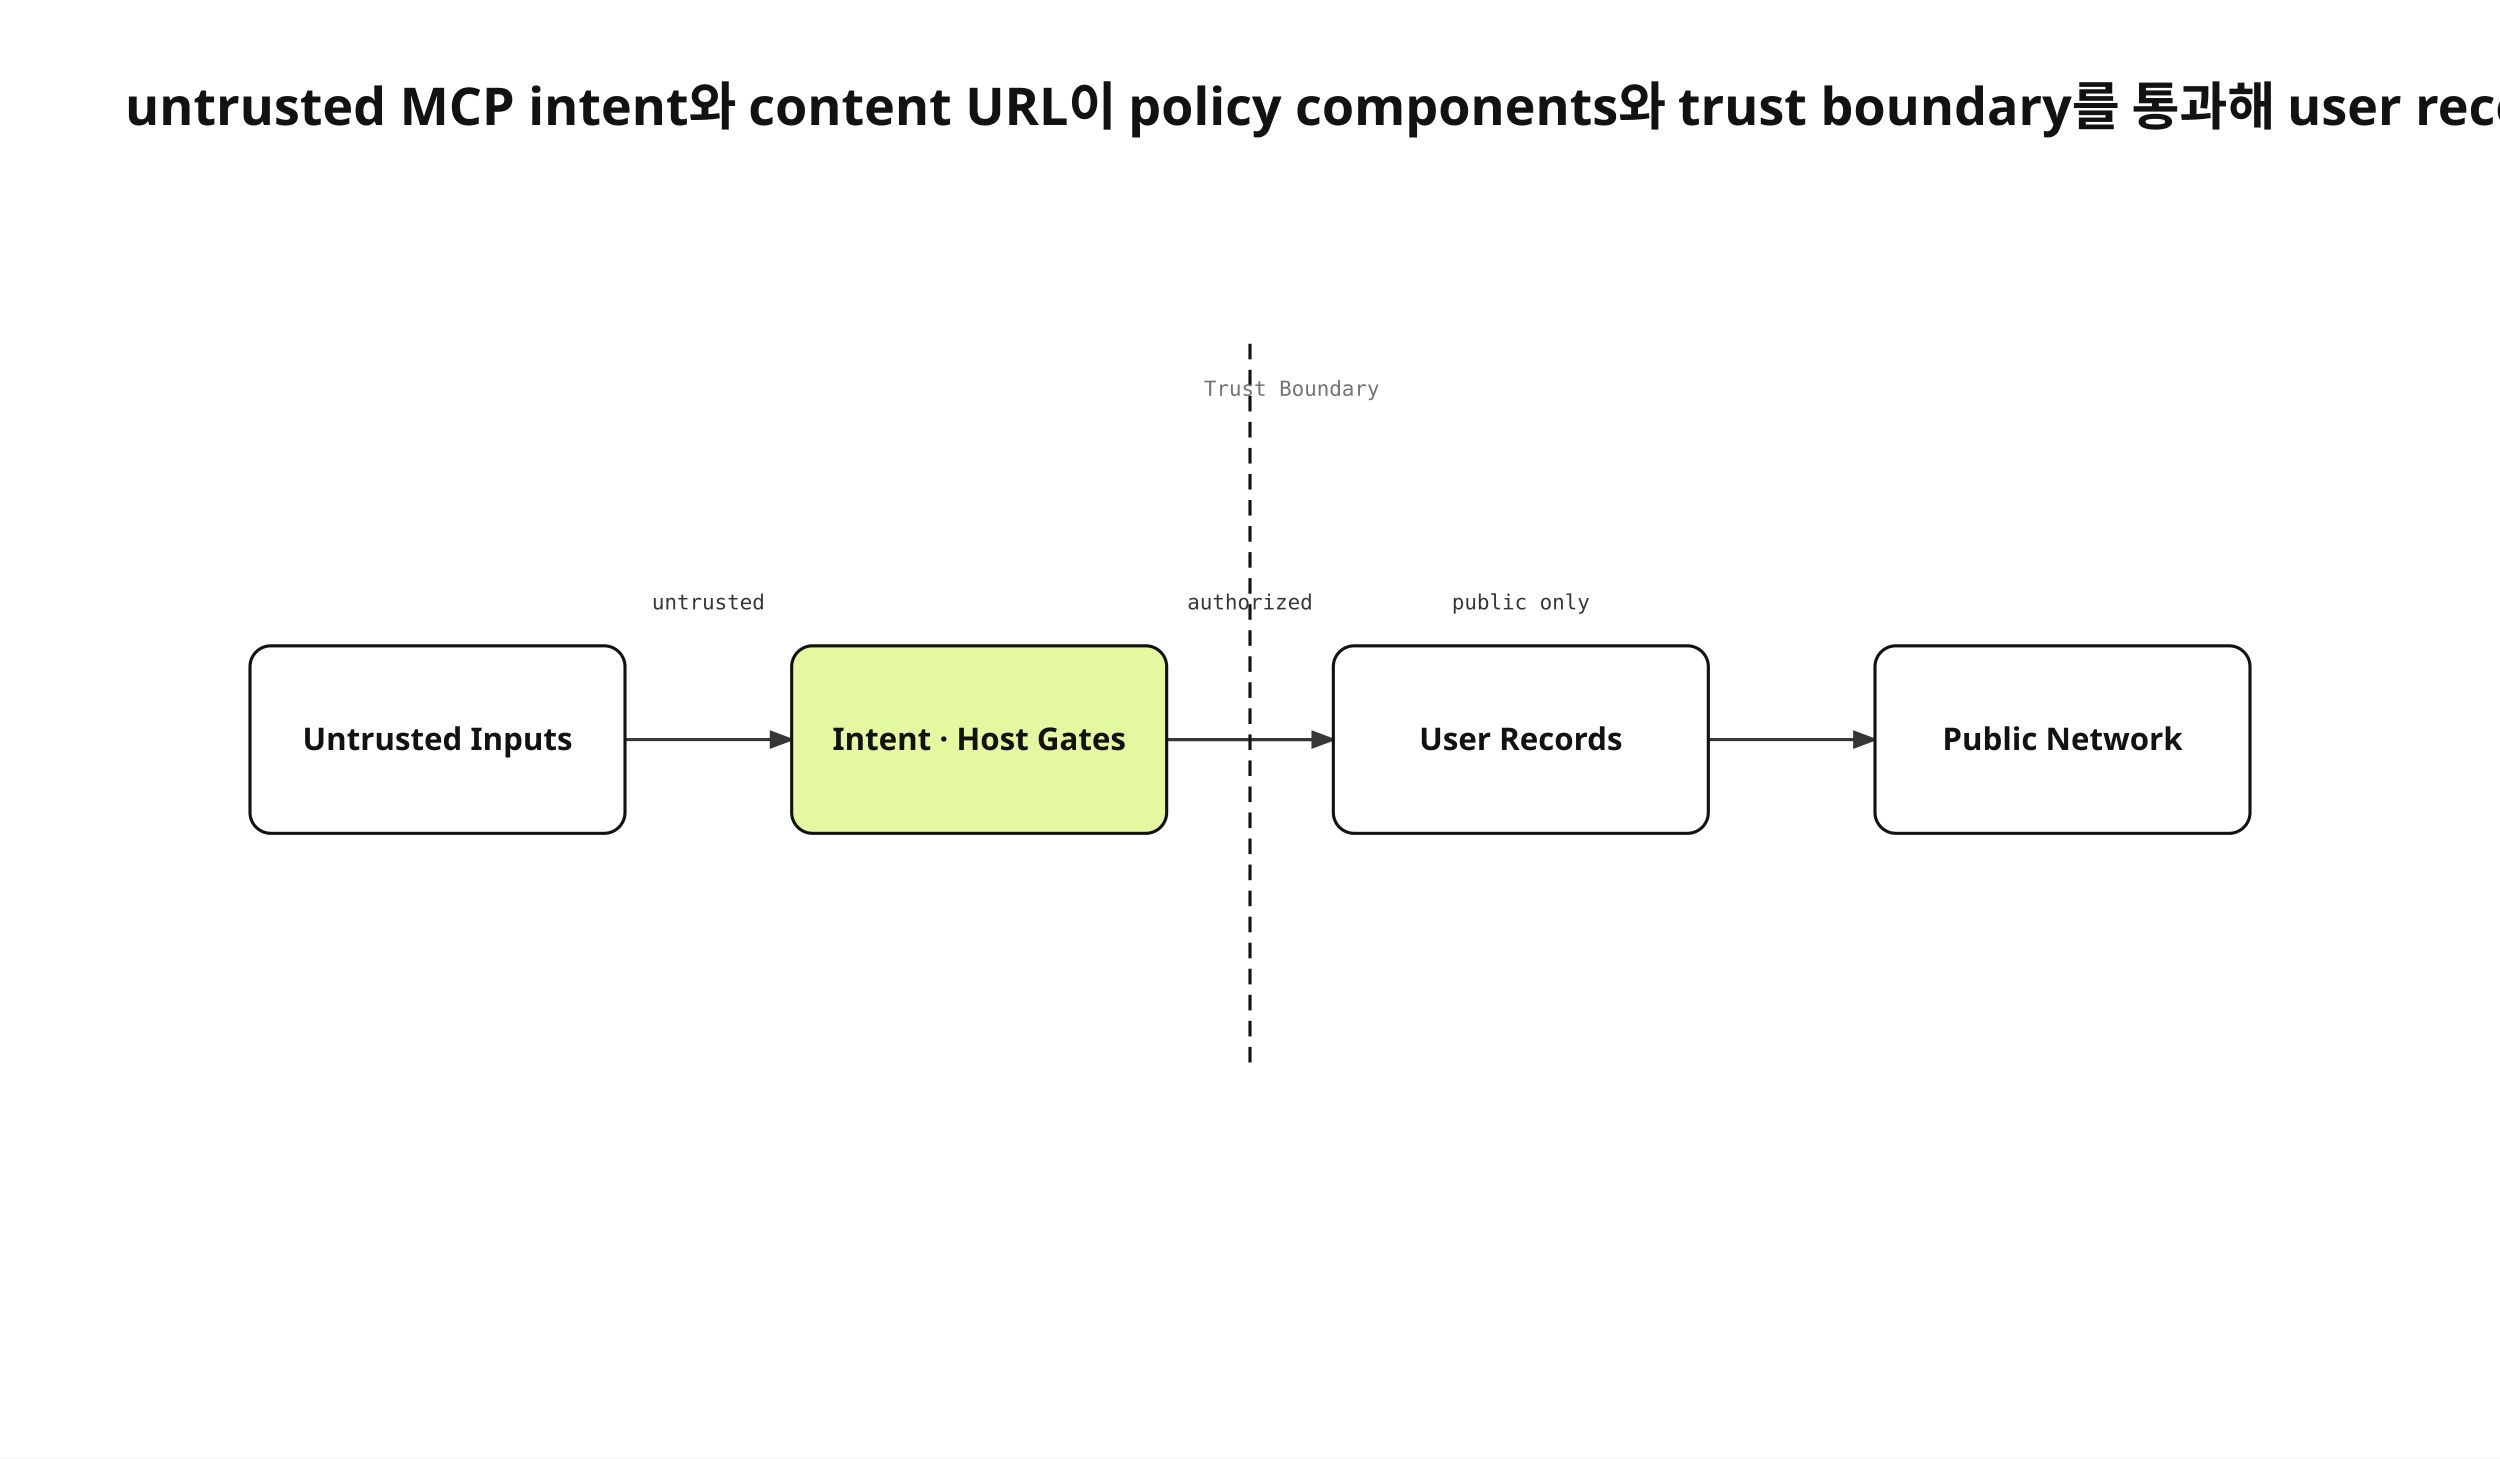
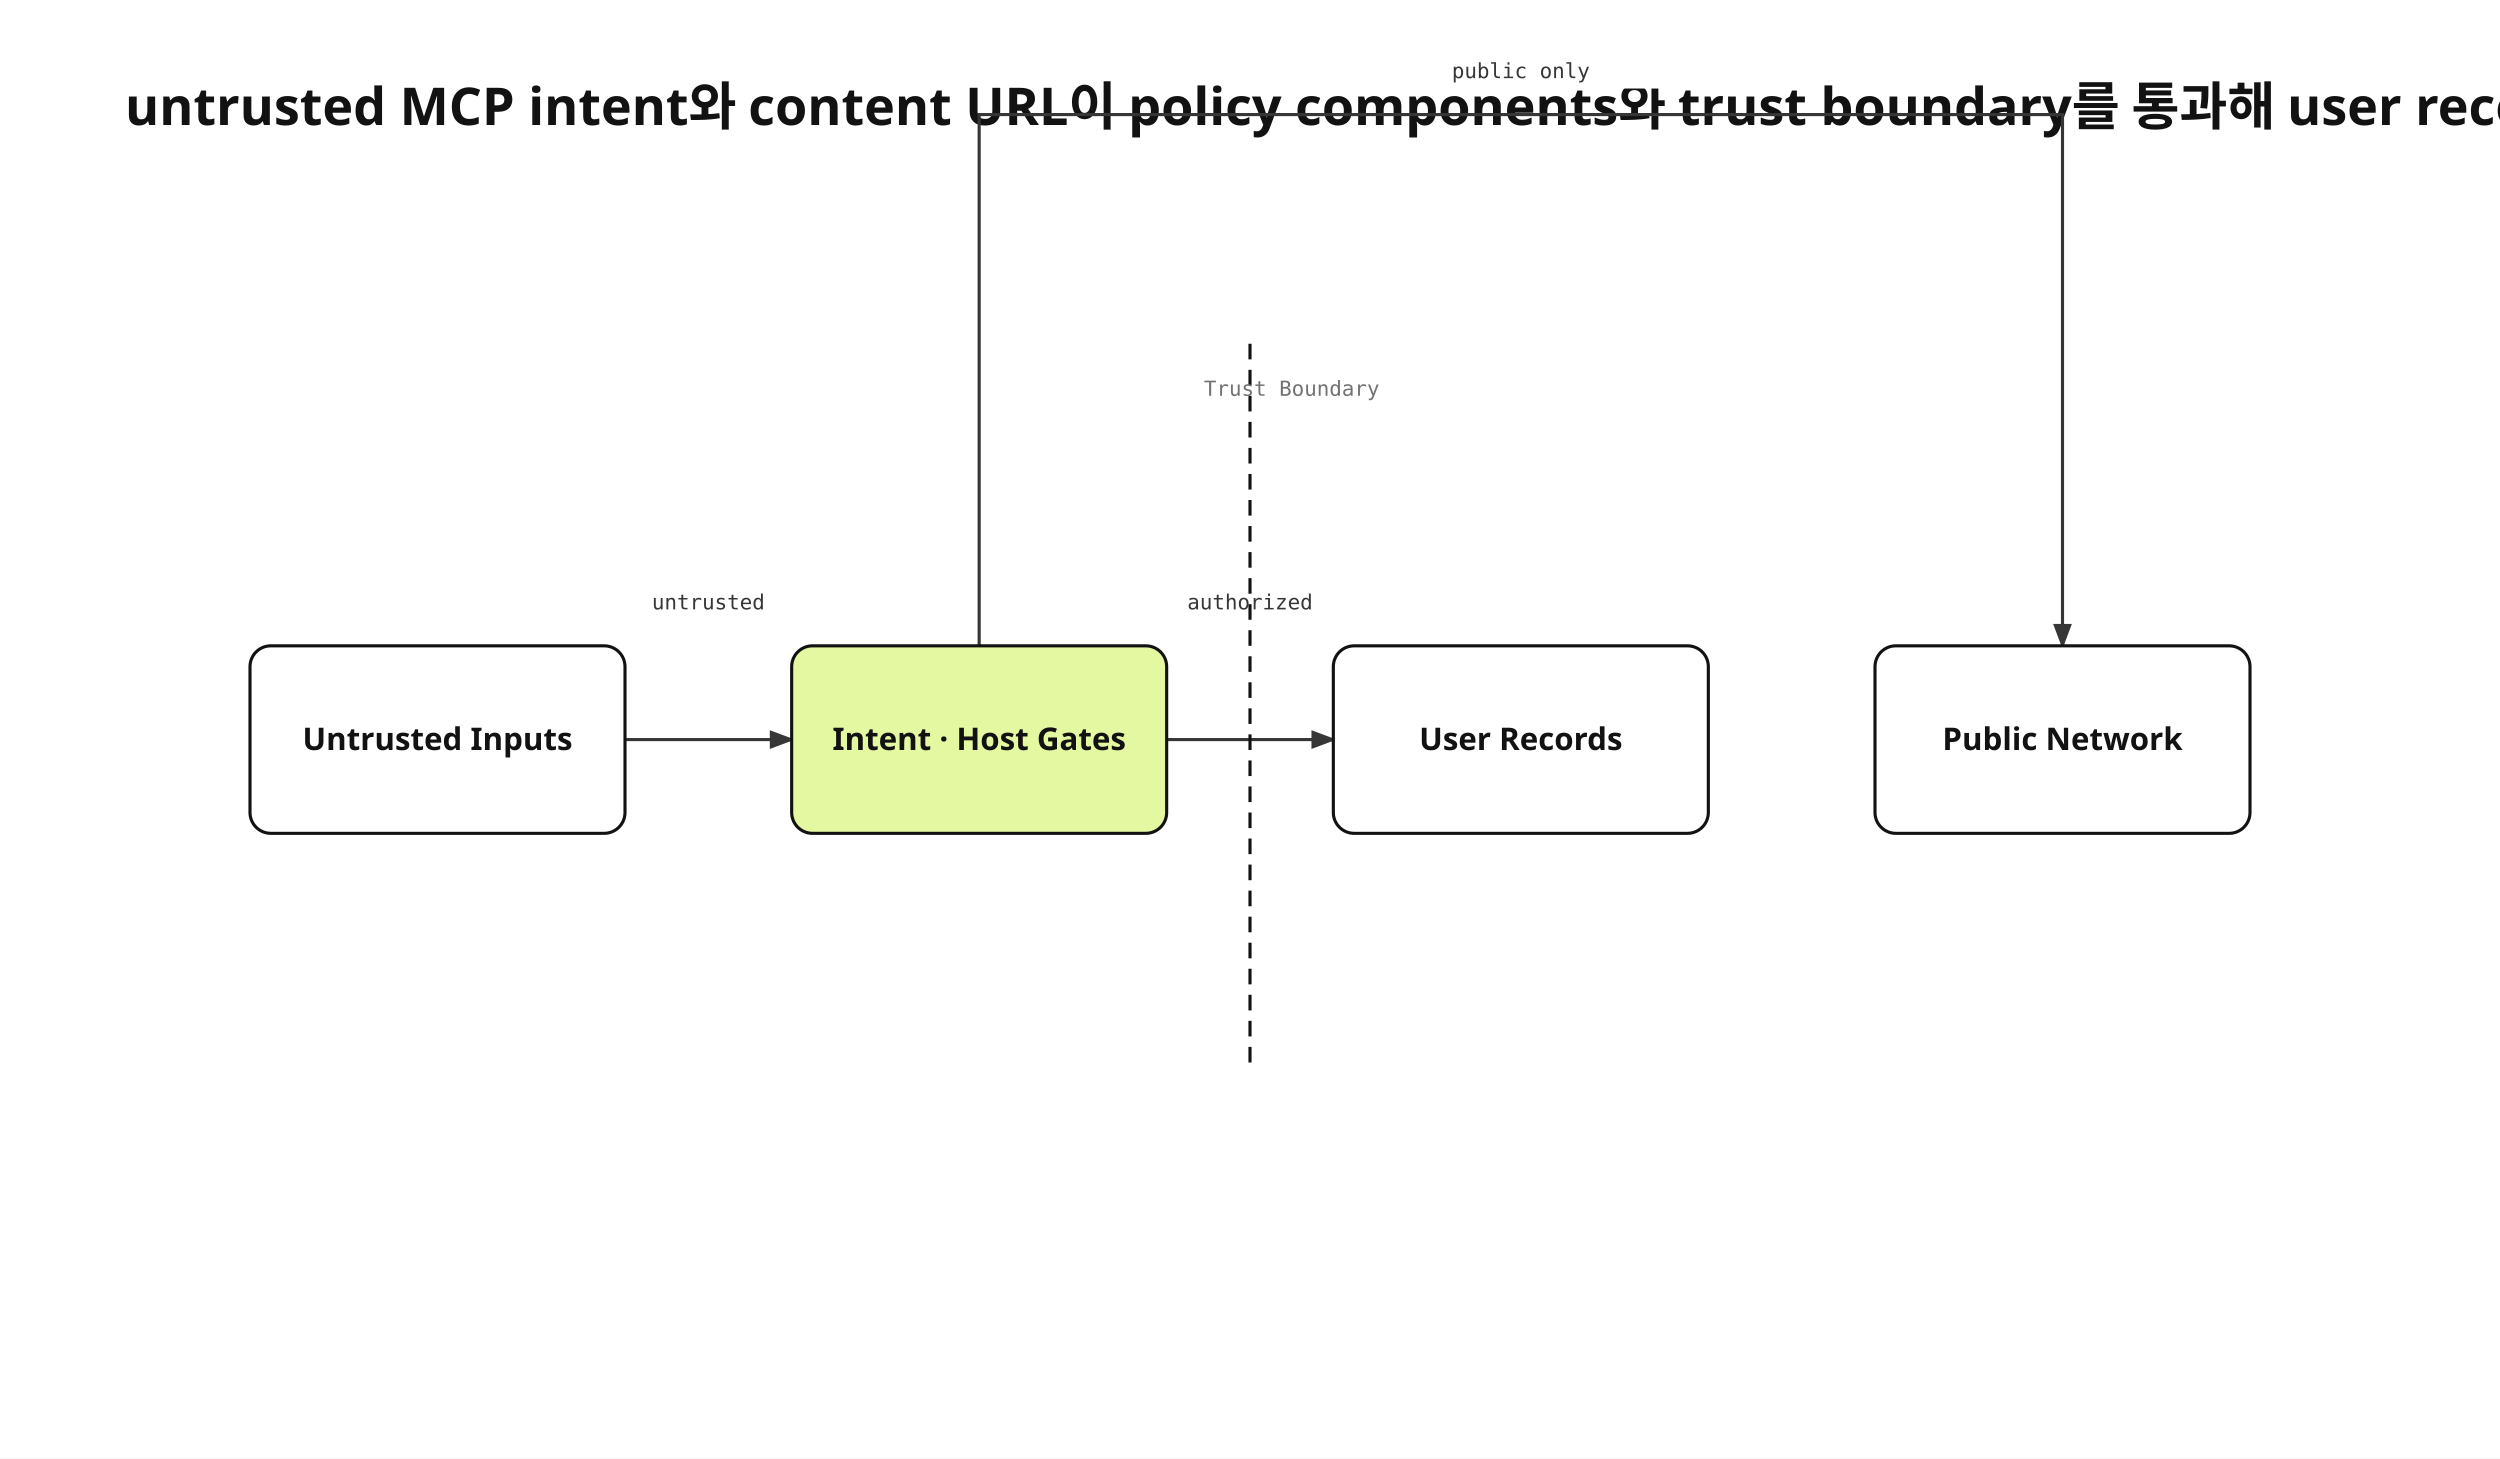
<svg xmlns="http://www.w3.org/2000/svg" viewBox="0 0 960 560" role="img" aria-labelledby="d001-title d001-desc" data-diagram-type="architecture" data-primary-axis="components" data-renderer-id="justsend-architecture-v1" data-renderer-version="1">
  <defs>
    <marker id="arrow" markerWidth="8" markerHeight="6" refX="7" refY="3" orient="auto">
      <polygon points="0 0,8 3,0 6" fill="#363636" />
    </marker>
  </defs>
  <style>.paper{fill:#fff}.zone{fill:#f8f8f8;stroke:#c7c7c7;stroke-width:1}.zone-label{font:700 12px ui-sans-serif,system-ui;fill:#363636}.node{fill:#fff;stroke:#121212;stroke-width:1.2}.focal{fill:#e4f7a1}.node-label{font:600 12px ui-sans-serif,system-ui;fill:#121212;text-anchor:middle}.node-sub{font:500 8px ui-monospace,monospace;fill:#727272;text-anchor:middle}.edge{fill:none;stroke:#363636;stroke-width:1.2}.edge-label{font:500 8px ui-monospace,monospace;fill:#363636;text-anchor:middle}.label-mask{fill:#fff}.boundary{stroke:#121212;stroke-width:1.2;stroke-dasharray:6 4}.stage-number{font:700 10px ui-monospace,monospace;fill:#121212;text-anchor:middle}.title{font:700 20px ui-sans-serif,system-ui;fill:#121212}</style>
  <rect width="960" height="560" class="paper" />
  <text x="48" y="48" class="title">untrusted MCP intent와 content URL이 policy components와 trust boundary를 통과해 user records 또는 public network에 도달하는 security architecture를 설명한다.</text>
-   <g data-edge-id="E001" data-from="untrusted" data-to="gates" data-edge-kind="calls" data-evidence-ids="JS-E102,JS-E104">
+   <g data-edge-id="E001" data-from="untrusted" data-to="gates" data-edge-kind="calls" data-evidence-ids="JS-E102,JS-E104" data-route-points="240,284;304,284">
    <path d="M 240 284 H 304" class="edge" marker-end="url(#arrow)" />
    <rect x="210.5" y="224" width="123" height="14" rx="3" class="label-mask" />
    <text x="272" y="234" class="edge-label">untrusted</text>
  </g>
-   <g data-edge-id="E002" data-from="gates" data-to="records" data-edge-kind="connects" data-evidence-ids="JS-E102,JS-E103">
+   <g data-edge-id="E002" data-from="gates" data-to="records" data-edge-kind="connects" data-evidence-ids="JS-E102,JS-E103" data-route-points="448,284;512,284">
    <path d="M 448 284 H 512" class="edge" marker-end="url(#arrow)" />
    <rect x="413" y="224" width="134" height="14" rx="3" class="label-mask" />
    <text x="480" y="234" class="edge-label">authorized</text>
  </g>
-   <g data-edge-id="E003" data-from="gates" data-to="network" data-edge-kind="connects" data-evidence-ids="JS-E104,JS-E105">
-     <path d="M 448 284 H 720" class="edge" marker-end="url(#arrow)" />
-     <rect x="511.5" y="224" width="145" height="14" rx="3" class="label-mask" />
-     <text x="584" y="234" class="edge-label">public only</text>
+   <g data-edge-id="E003" data-from="gates" data-to="network" data-edge-kind="connects" data-evidence-ids="JS-E104,JS-E105" data-route-points="376,248;376,44;792,44;792,248">
+     <path d="M 376 248 V 44 H 792 V 248" class="edge" marker-end="url(#arrow)" />
+     <rect x="511.5" y="20" width="145" height="14" rx="3" class="label-mask" />
+     <text x="584" y="30" class="edge-label">public only</text>
  </g>
-   <g data-node-id="boundary" data-node-role="boundary" data-shape="boundary" data-evidence-ids="JS-E101,JS-E102">
+   <g data-node-id="boundary" data-node-role="boundary" data-shape="boundary" data-evidence-ids="JS-E101,JS-E102" data-bounds="472,132,16,280">
    <line x1="480" y1="132" x2="480" y2="412" class="boundary" />
    <text x="496" y="152" class="node-sub">Trust Boundary</text>
  </g>
-   <g data-node-id="untrusted" data-node-role="component" data-shape="component" data-evidence-ids="JS-E101,JS-E102,JS-E104">
+   <g data-node-id="untrusted" data-node-role="component" data-shape="component" data-evidence-ids="JS-E101,JS-E102,JS-E104" data-bounds="96,248,144,72">
    <rect x="96" y="248" width="144" height="72" rx="8" class="node" />
    <text x="168" y="288" class="node-label">Untrusted Inputs</text>
  </g>
-   <g data-node-id="gates" data-node-role="component" data-shape="component" data-evidence-ids="JS-E102,JS-E103,JS-E104,JS-E105">
+   <g data-node-id="gates" data-node-role="component" data-shape="component" data-evidence-ids="JS-E102,JS-E103,JS-E104,JS-E105" data-bounds="304,248,144,72">
    <rect x="304" y="248" width="144" height="72" rx="8" class="node focal" />
    <text x="376" y="288" class="node-label">Intent · Host Gates</text>
  </g>
-   <g data-node-id="records" data-node-role="component" data-shape="component" data-evidence-ids="JS-E102,JS-E103">
+   <g data-node-id="records" data-node-role="component" data-shape="component" data-evidence-ids="JS-E102,JS-E103" data-bounds="512,248,144,72">
    <rect x="512" y="248" width="144" height="72" rx="8" class="node" />
    <text x="584" y="288" class="node-label">User Records</text>
  </g>
-   <g data-node-id="network" data-node-role="external" data-shape="external" data-evidence-ids="JS-E104,JS-E105">
+   <g data-node-id="network" data-node-role="external" data-shape="external" data-evidence-ids="JS-E104,JS-E105" data-bounds="720,248,144,72">
    <rect x="720" y="248" width="144" height="72" rx="8" class="node" />
    <text x="792" y="288" class="node-label">Public Network</text>
  </g>
</svg>
